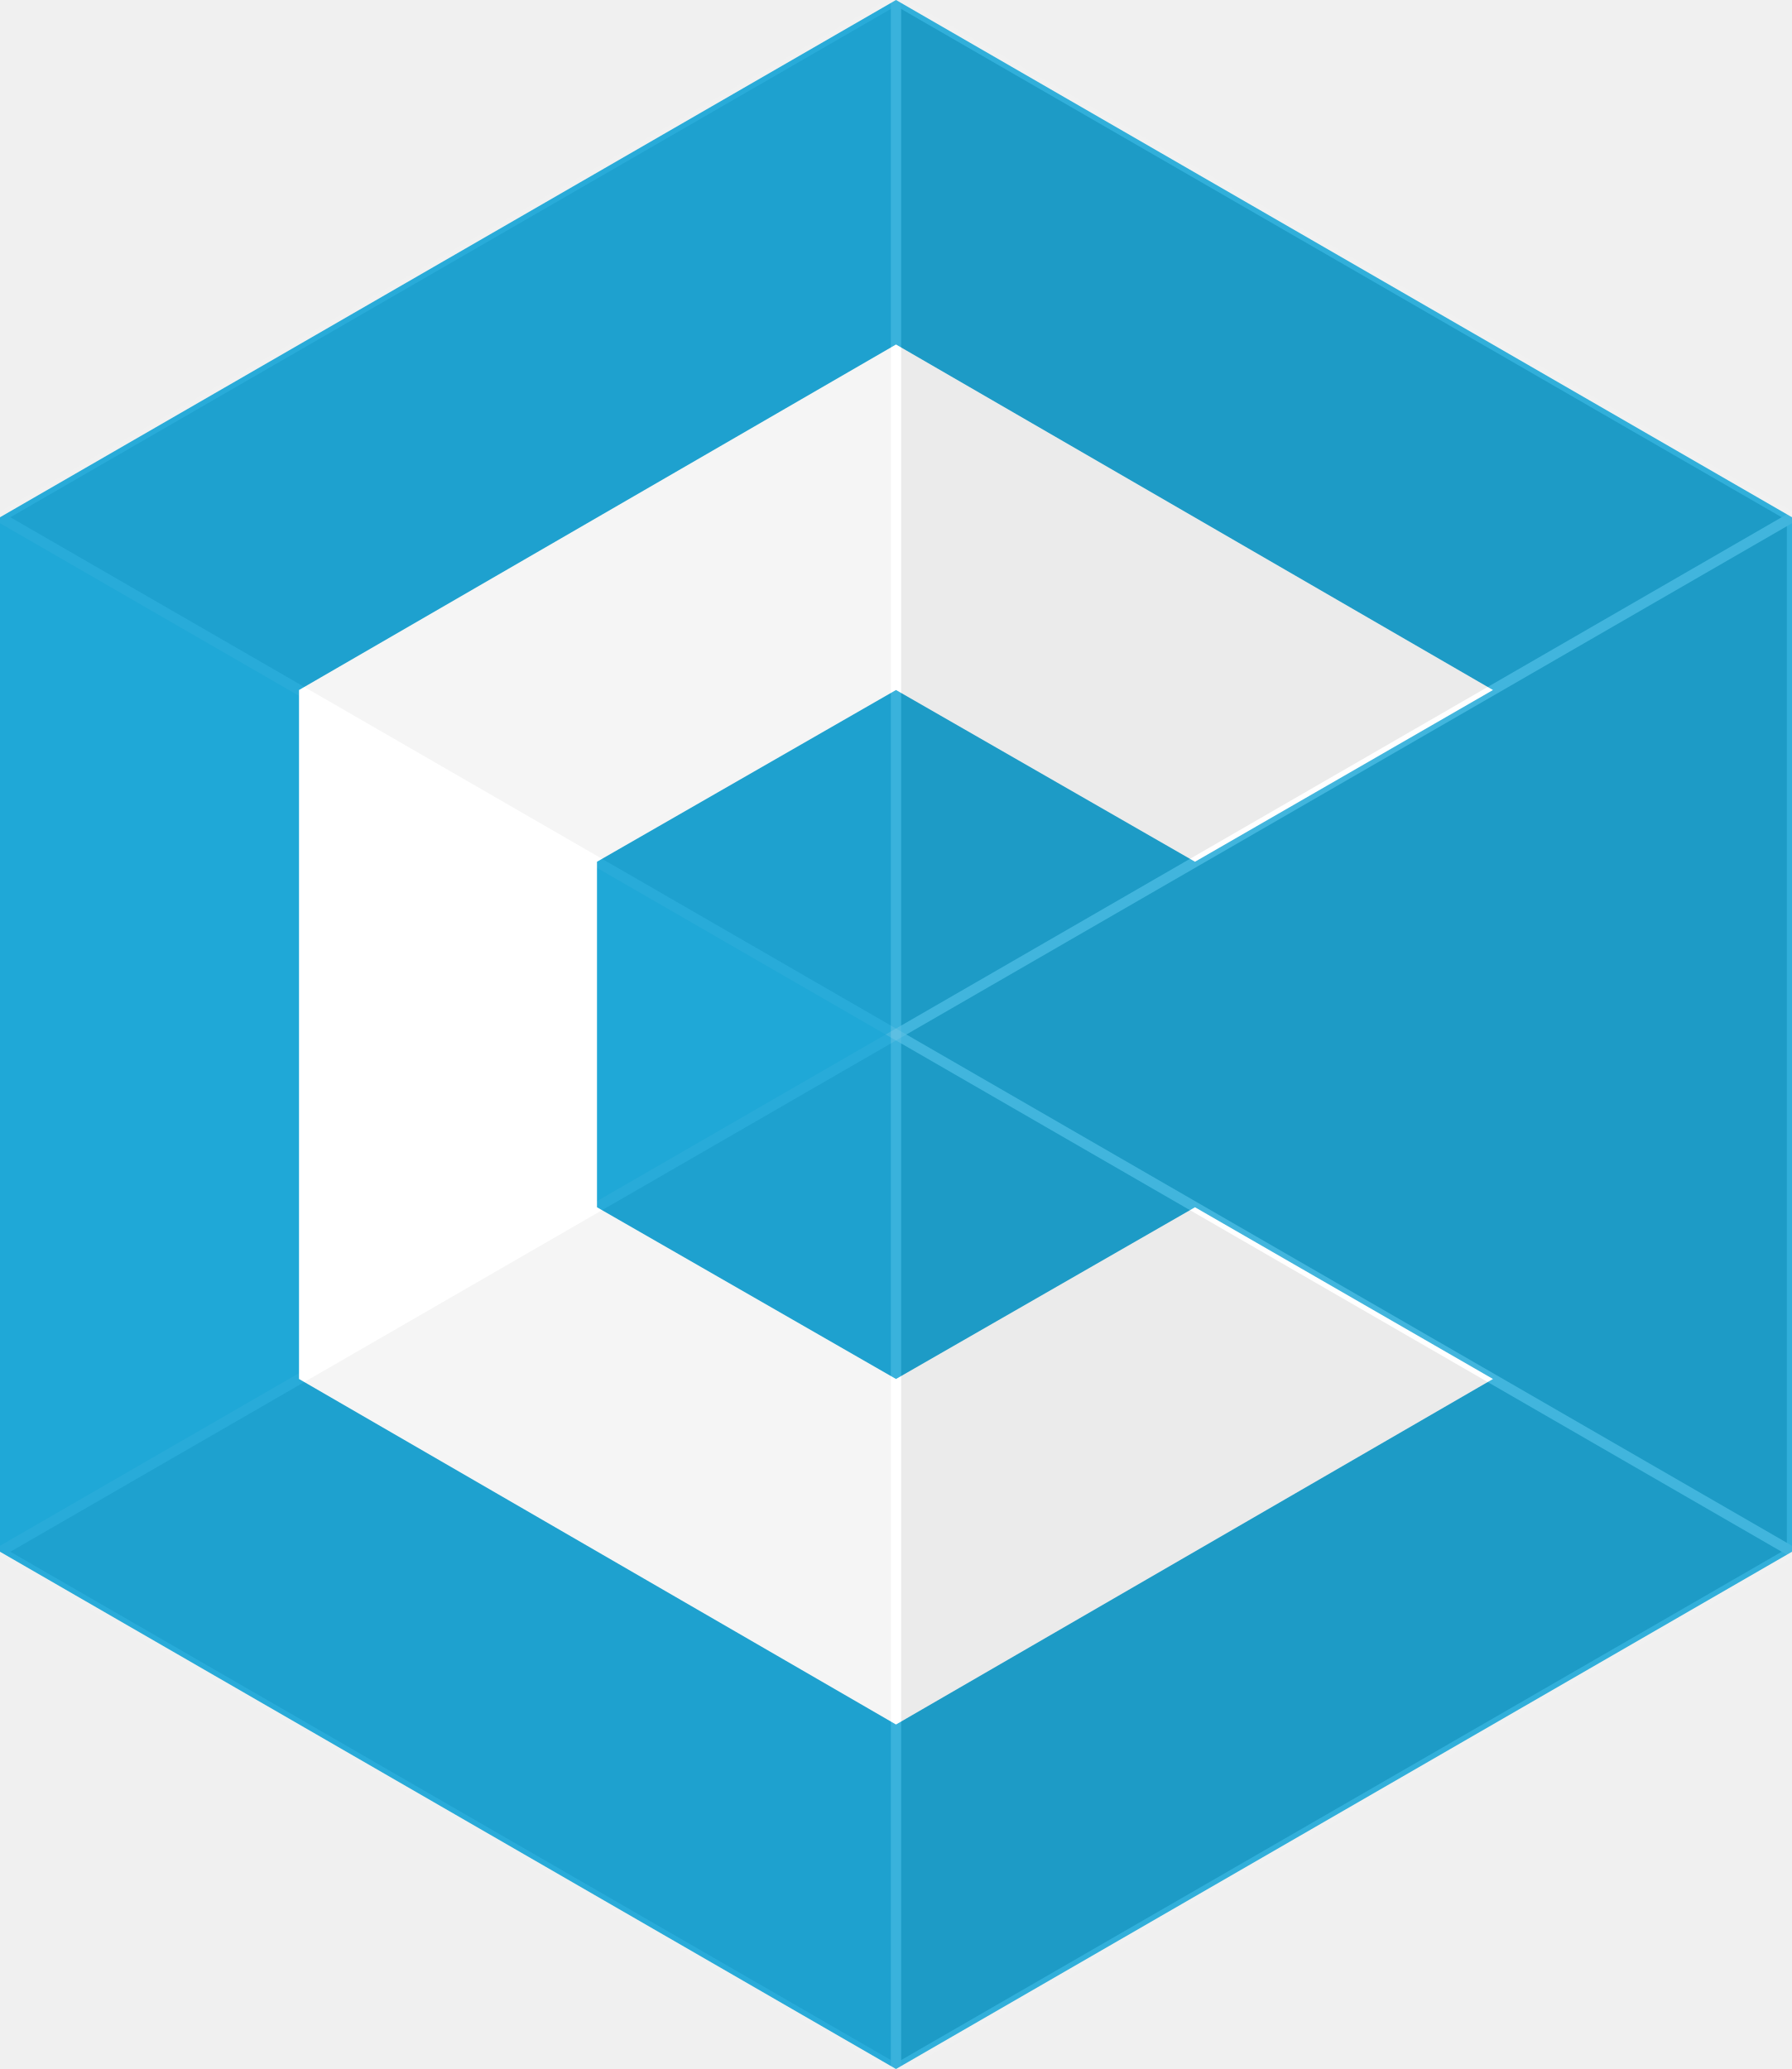
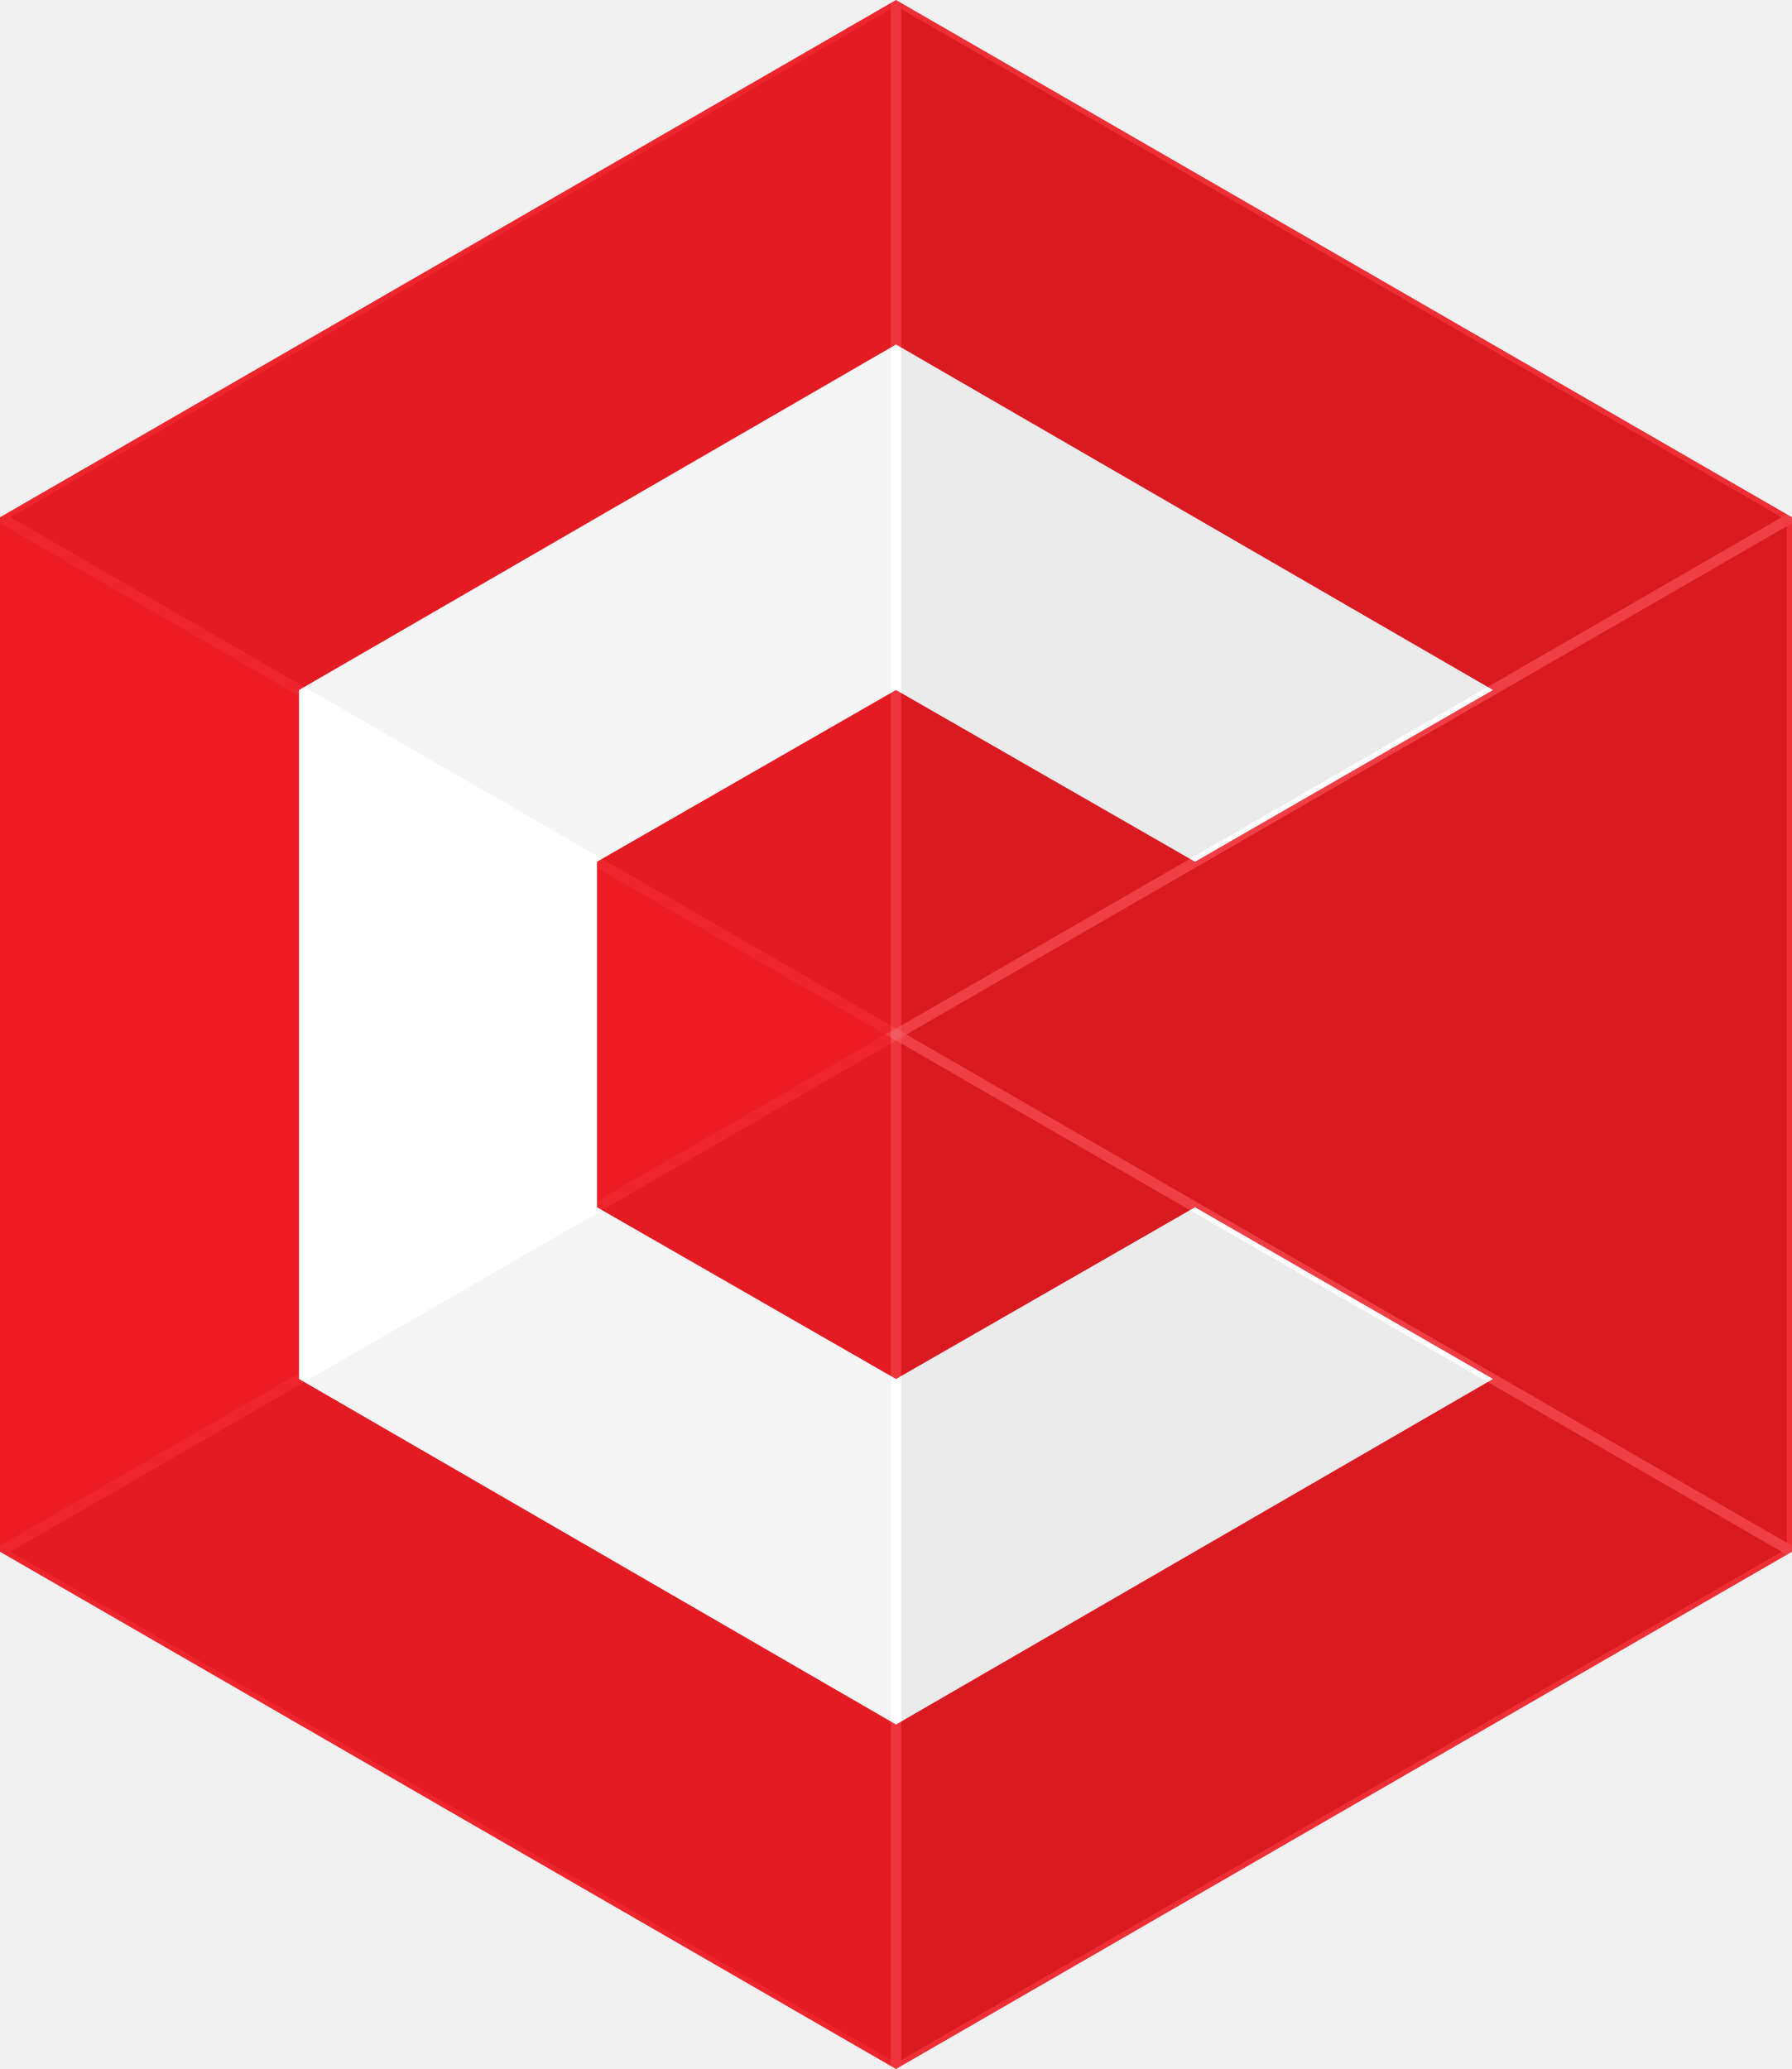
- <svg xmlns="http://www.w3.org/2000/svg" version="1.1" id="Warstwa_1" x="0px" y="0px" width="173.2px" height="200px" viewBox="0 0 173.2 200" style="enable-background:new 0 0 173.2 200;" xml:space="preserve">
-   <style type="text/css">
- 	.st0{fill:#1FA8D7;}
- 	.st1{fill:#FFFFFF;}
- 	.st2{opacity:4.000000e-02;stroke:#FFFFFF;stroke-miterlimit:10;}
- 	.st3{opacity:8.000000e-02;stroke:#FFFFFF;stroke-miterlimit:10;}
- 	.st4{opacity:0;stroke:#FFFFFF;stroke-miterlimit:10;}
- 	.st5{fill:#333333;}
- 	.st6{fill:#1EA7D6;}
- </style>
-   <polygon class="st0" points="0,150 0,50 86.6,0 173.2,50 173.2,150 86.6,200 " />
-   <polygon class="st1" points="86.6,133.3 57.7,116.7 57.7,83.3 86.6,66.7 115.5,83.3 144.3,66.7 86.6,33.3 28.9,66.7 28.9,133.3   86.6,166.7 144.3,133.3 115.5,116.7 " />
-   <polygon class="st2" points="0,50 86.6,100 86.6,0 " />
-   <polygon class="st2" points="0,150 86.6,200 86.6,100 " />
-   <polygon class="st3" points="86.6,100 173.2,150 173.2,50 " />
-   <polygon class="st4" points="86.6,100 0,50 0,150 " />
-   <polygon class="st3" points="173.2,150 86.6,100 86.6,200 " />
-   <polygon class="st3" points="173.2,50 86.6,0 86.6,100 " />
-   <g>
-     <path class="st5" d="M290.4,127.3c1,0,1.8,0.4,2.6,1.1l7.2,7.8c-4,4.9-8.8,8.7-14.6,11.3c-5.8,2.6-12.7,3.9-20.8,3.9   c-7.2,0-13.8-1.2-19.5-3.7c-5.8-2.5-10.7-5.9-14.8-10.3c-4.1-4.4-7.2-9.7-9.4-15.8c-2.2-6.1-3.3-12.8-3.3-20   c0-7.3,1.2-14.1,3.6-20.1c2.4-6.1,5.8-11.4,10.3-15.8c4.4-4.4,9.7-7.8,15.8-10.3c6.1-2.5,12.9-3.7,20.4-3.7c7.2,0,13.6,1.2,19,3.5   c5.4,2.3,10.1,5.4,13.9,9.2l-6.1,8.4c-0.4,0.5-0.8,1-1.4,1.4c-0.6,0.4-1.3,0.6-2.3,0.6c-1,0-2.1-0.4-3.2-1.2s-2.5-1.7-4.1-2.6   c-1.7-0.9-3.8-1.8-6.3-2.6c-2.5-0.8-5.8-1.2-9.7-1.2c-4.6,0-8.8,0.8-12.7,2.4c-3.8,1.6-7.2,3.9-9.9,6.9s-4.9,6.6-6.5,10.8   c-1.6,4.3-2.3,9-2.3,14.3c0,5.5,0.8,10.4,2.3,14.6c1.6,4.3,3.7,7.9,6.3,10.8c2.7,2.9,5.8,5.2,9.4,6.7c3.6,1.6,7.5,2.3,11.6,2.3   c2.5,0,4.7-0.1,6.7-0.4c2-0.3,3.8-0.7,5.5-1.3c1.7-0.6,3.3-1.3,4.8-2.3c1.5-0.9,3-2.1,4.5-3.4c0.4-0.4,0.9-0.7,1.4-1   C289.3,127.4,289.9,127.3,290.4,127.3z" />
-     <path class="st5" d="M407.5,101.5c0,7.2-1.2,13.8-3.6,19.9c-2.4,6.1-5.7,11.4-10.1,15.8c-4.3,4.5-9.5,7.9-15.6,10.4   c-6.1,2.5-12.8,3.7-20.2,3.7c-7.4,0-14.1-1.2-20.2-3.7c-6.1-2.5-11.3-6-15.7-10.4c-4.3-4.5-7.7-9.7-10.1-15.8   c-2.4-6.1-3.6-12.7-3.6-19.9c0-7.2,1.2-13.8,3.6-19.9c2.4-6.1,5.7-11.4,10.1-15.8c4.3-4.5,9.6-7.9,15.7-10.4   c6.1-2.5,12.8-3.7,20.2-3.7c7.4,0,14.1,1.3,20.2,3.8c6.1,2.5,11.3,6,15.6,10.4c4.3,4.4,7.7,9.7,10.1,15.8   C406.3,87.7,407.5,94.3,407.5,101.5z M388.9,101.5c0-5.4-0.7-10.2-2.1-14.4c-1.4-4.3-3.5-7.9-6.1-10.8c-2.7-3-5.9-5.2-9.7-6.8   c-3.8-1.6-8.1-2.4-12.9-2.4c-4.8,0-9.1,0.8-12.9,2.4c-3.8,1.6-7.1,3.8-9.8,6.8c-2.7,3-4.7,6.6-6.2,10.8c-1.4,4.3-2.2,9.1-2.2,14.4   c0,5.4,0.7,10.2,2.2,14.4c1.4,4.3,3.5,7.9,6.2,10.8c2.7,2.9,5.9,5.2,9.8,6.8c3.8,1.6,8.1,2.4,12.9,2.4c4.8,0,9.1-0.8,12.9-2.4   c3.8-1.6,7-3.8,9.7-6.8c2.7-2.9,4.7-6.5,6.1-10.8C388.2,111.7,388.9,106.9,388.9,101.5z" />
-     <path class="st5" d="M440.6,112.2v38.1h-18.2V52.7h29.8c6.7,0,12.4,0.7,17.1,2.1c4.7,1.4,8.6,3.3,11.7,5.8c3,2.5,5.3,5.4,6.7,8.9   c1.4,3.4,2.1,7.2,2.1,11.4c0,3.3-0.5,6.4-1.5,9.3c-1,2.9-2.4,5.6-4.2,8c-1.8,2.4-4.1,4.5-6.8,6.3c-2.7,1.8-5.7,3.2-9.1,4.3   c2.3,1.3,4.3,3.2,5.9,5.6l24.4,36h-16.3c-1.6,0-2.9-0.3-4-0.9c-1.1-0.6-2-1.5-2.8-2.7l-20.5-31.3c-0.8-1.2-1.6-2-2.5-2.5   c-0.9-0.5-2.3-0.7-4.1-0.7H440.6z M440.6,99.1h11.3c3.4,0,6.4-0.4,8.9-1.3c2.5-0.9,4.6-2,6.3-3.5c1.6-1.5,2.9-3.3,3.7-5.4   c0.8-2.1,1.2-4.3,1.2-6.8c0-4.9-1.6-8.8-4.9-11.4c-3.3-2.7-8.2-4-15-4h-11.6V99.1z" />
-     <path class="st5" d="M571.8,52.7v14.4h-43.3v27.1h34.1v14h-34.1v27.6h43.3v14.5h-61.6V52.7H571.8z" />
-     <path class="st6" d="M626.8,135.7c3.5,0,6.6-0.6,9.4-1.8c2.8-1.2,5.1-2.8,7-4.9c1.9-2.1,3.4-4.7,4.4-7.7c1-3,1.5-6.4,1.5-10.1V52.7   h18.2v58.5c0,5.8-0.9,11.2-2.8,16.1c-1.9,4.9-4.6,9.2-8.1,12.8c-3.5,3.6-7.8,6.4-12.8,8.4s-10.6,3-16.9,3s-11.9-1-16.9-3   s-9.2-4.8-12.7-8.4c-3.5-3.6-6.2-7.8-8-12.8c-1.9-4.9-2.8-10.3-2.8-16.1V52.7h18.2v58.4c0,3.7,0.5,7.1,1.5,10.1   c1,3,2.5,5.6,4.4,7.7c1.9,2.1,4.2,3.8,7,5C620.1,135.1,623.3,135.7,626.8,135.7z" />
-     <path class="st6" d="M706.2,150.3H688V52.7h18.2V150.3z" />
-   </g>
+ <svg xmlns="http://www.w3.org/2000/svg" version="1.1" id="Warstwa_1" x="0px" y="0px" width="173.2px" height="200px" viewBox="0 0 173.2 200" enable-background="new 0 0 173.2 200" xml:space="preserve">
+   <polygon fill="#ED1C24" points="0,150 0,50 86.6,0 173.2,50 173.2,150 86.6,200 " />
+   <polygon fill="#FFFFFF" points="86.6,133.3 57.7,116.7 57.7,83.3 86.6,66.7 115.5,83.3 144.3,66.7 86.6,33.3 28.9,66.7 28.9,133.3   86.6,166.7 144.3,133.3 115.5,116.7 " />
+   <polygon opacity="0.04" stroke="#FFFFFF" stroke-miterlimit="10" enable-background="new    " points="0,50 86.6,100 86.6,0 " />
+   <polygon opacity="0.04" stroke="#FFFFFF" stroke-miterlimit="10" enable-background="new    " points="0,150 86.6,200 86.6,100 " />
+   <polygon opacity="0.08" stroke="#FFFFFF" stroke-miterlimit="10" enable-background="new    " points="86.6,100 173.2,150 173.2,50   " />
+   <polygon fill-opacity="0" points="86.6,100 0,50 0,150 " />
+   <polygon opacity="0.08" stroke="#FFFFFF" stroke-miterlimit="10" enable-background="new    " points="173.2,150 86.6,100 86.6,200   " />
+   <polygon opacity="0.08" stroke="#FFFFFF" stroke-miterlimit="10" enable-background="new    " points="173.2,50 86.6,0 86.6,100 " />
</svg>
